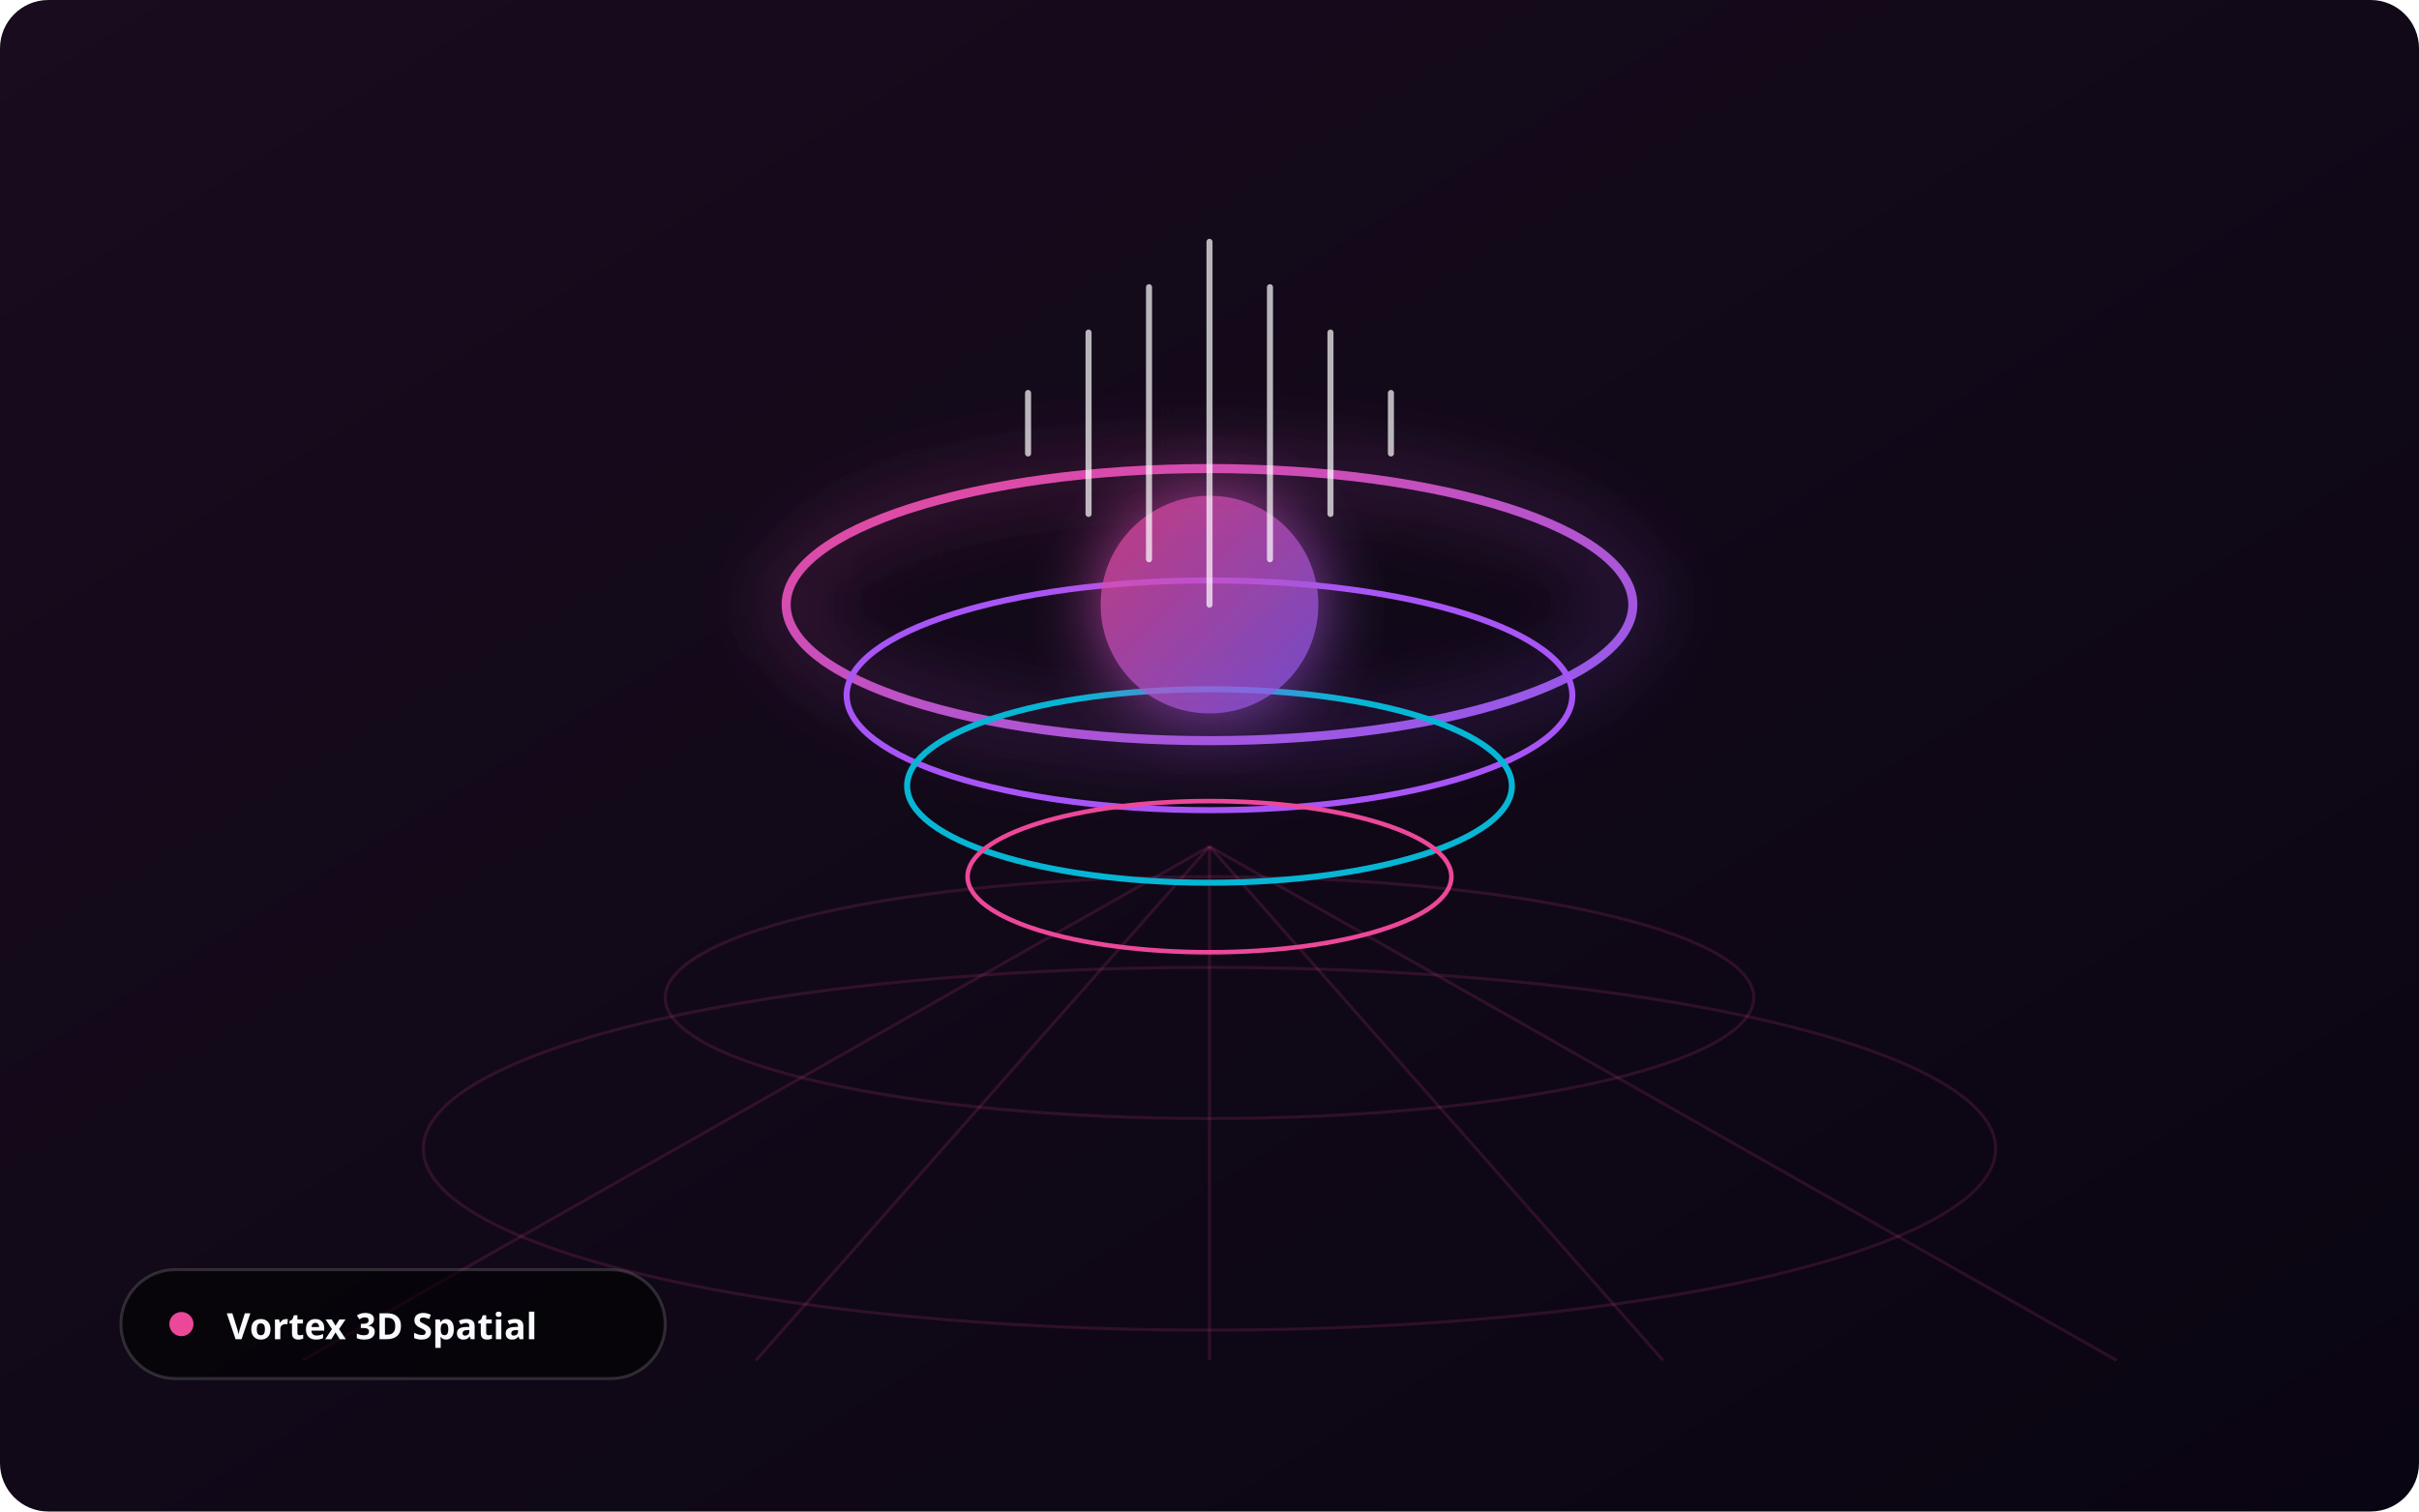
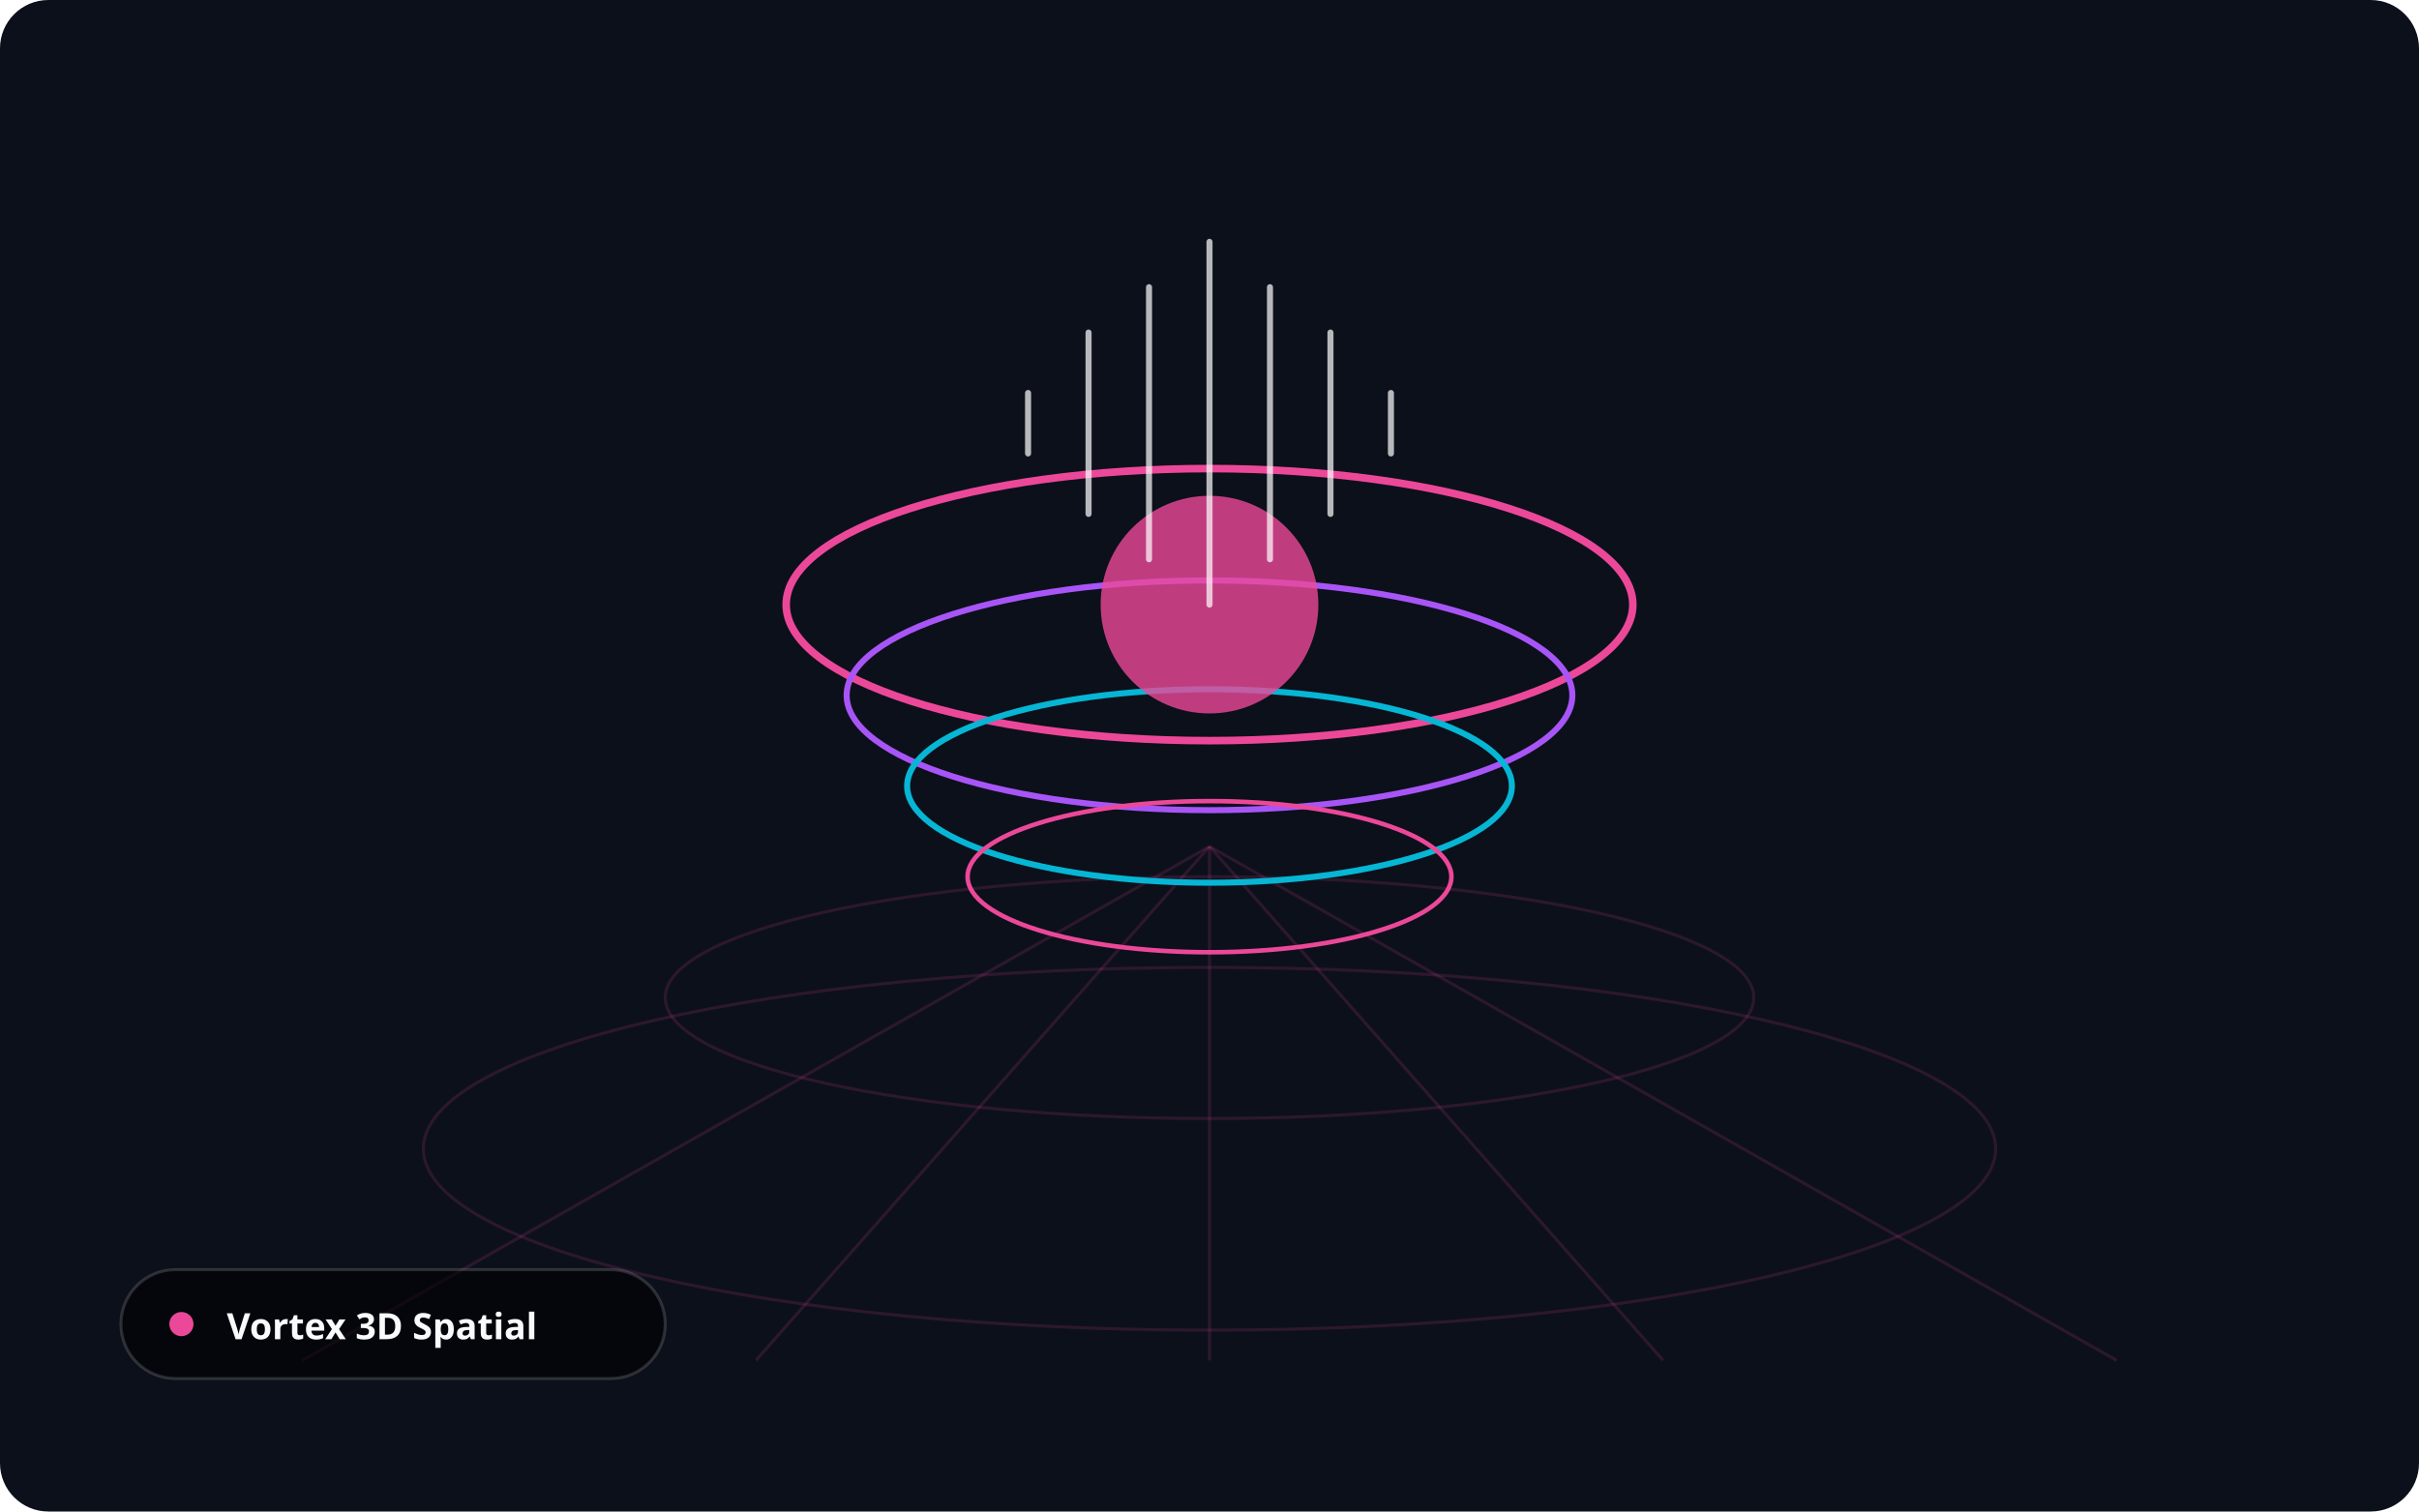
<svg xmlns="http://www.w3.org/2000/svg" viewBox="0 0 800 500" width="100%" height="100%">
-   <defs>
-     <linearGradient id="bg3" x1="0%" y1="0%" x2="100%" y2="100%">
-       <stop offset="0%" stop-color="#180c1e" />
-       <stop offset="100%" stop-color="#0a0512" />
-     </linearGradient>
-     <linearGradient id="pinkGrad" x1="0%" y1="0%" x2="100%" y2="100%">
-       <stop offset="0%" stop-color="#EC4899" />
-       <stop offset="100%" stop-color="#8B5CF6" />
-     </linearGradient>
-     <filter id="glow3" x="-30%" y="-30%" width="160%" height="160%">
-       <feGaussianBlur stdDeviation="12" result="blur" />
-       <feComposite in="SourceGraphic" in2="blur" operator="over" />
-     </filter>
-   </defs>
-   <rect width="800" height="500" rx="16" fill="url(#bg3)" />
+   <rect width="800" height="500" rx="16" fill="#0c101b" />
  <g stroke="rgba(236,72,153,0.15)" stroke-width="1">
    <line x1="100" y1="450" x2="400" y2="280" />
    <line x1="250" y1="450" x2="400" y2="280" />
    <line x1="400" y1="450" x2="400" y2="280" />
    <line x1="550" y1="450" x2="400" y2="280" />
    <line x1="700" y1="450" x2="400" y2="280" />
    <ellipse cx="400" cy="380" rx="260" ry="60" fill="none" />
    <ellipse cx="400" cy="330" rx="180" ry="40" fill="none" />
  </g>
-   <ellipse cx="400" cy="200" rx="140" ry="45" fill="none" stroke="url(#pinkGrad)" stroke-width="3" filter="url(#glow3)" />
+   <ellipse cx="400" cy="200" rx="140" ry="45" fill="none" stroke="#EC4899" stroke-width="2.5" />
  <ellipse cx="400" cy="230" rx="120" ry="38" fill="none" stroke="#A855F7" stroke-width="2" />
  <ellipse cx="400" cy="260" rx="100" ry="32" fill="none" stroke="#06B6D4" stroke-width="2" />
  <ellipse cx="400" cy="290" rx="80" ry="25" fill="none" stroke="#EC4899" stroke-width="1.5" />
-   <circle cx="400" cy="200" r="36" fill="url(#pinkGrad)" filter="url(#glow3)" opacity="0.8" />
+   <circle cx="400" cy="200" r="36" fill="#EC4899" opacity="0.8" />
  <g stroke="rgba(255,255,255,0.7)" stroke-width="2" stroke-linecap="round">
    <line x1="340" y1="130" x2="340" y2="150" />
    <line x1="360" y1="110" x2="360" y2="170" />
    <line x1="380" y1="95" x2="380" y2="185" />
    <line x1="400" y1="80" x2="400" y2="200" />
    <line x1="420" y1="95" x2="420" y2="185" />
    <line x1="440" y1="110" x2="440" y2="170" />
    <line x1="460" y1="130" x2="460" y2="150" />
  </g>
  <g transform="translate(40, 420)">
    <rect width="180" height="36" rx="18" fill="rgba(0,0,0,0.6)" stroke="rgba(255,255,255,0.15)" />
    <circle cx="20" cy="18" r="4" fill="#EC4899" />
    <text x="35" y="23" fill="#F8FAFC" font-family="system-ui, sans-serif" font-size="12" font-weight="600">Vortex 3D Spatial</text>
  </g>
</svg>
